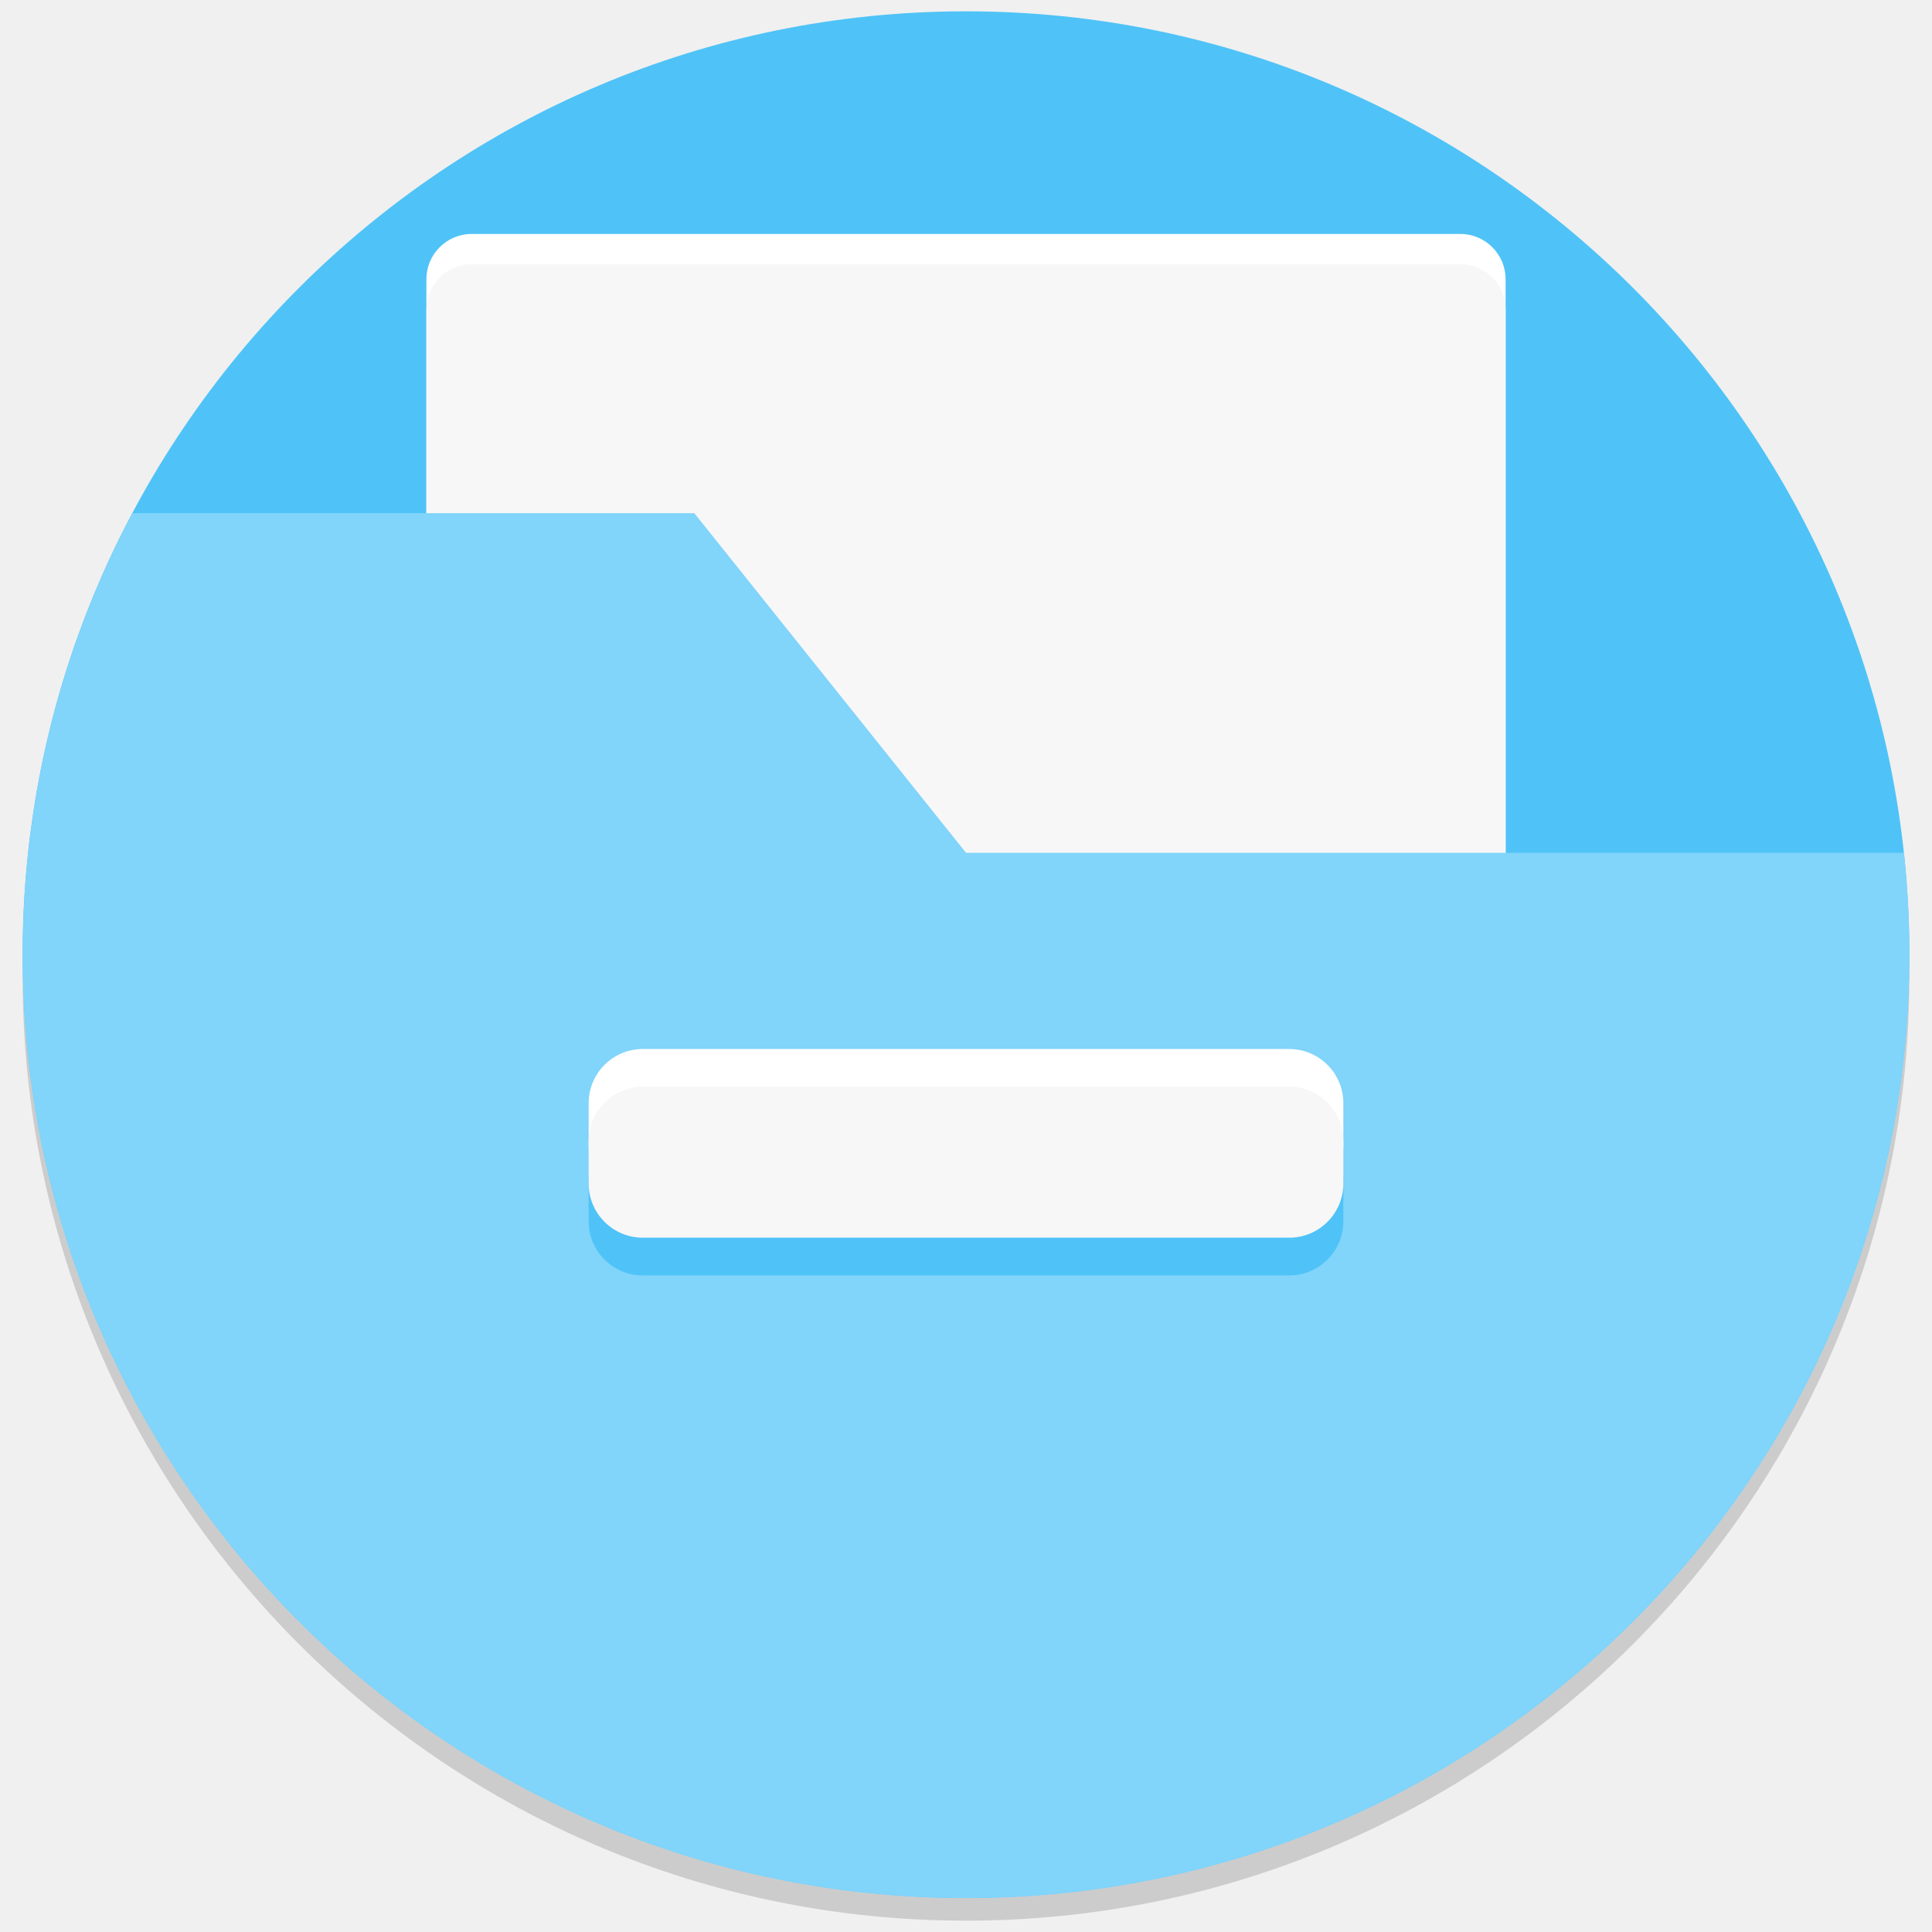
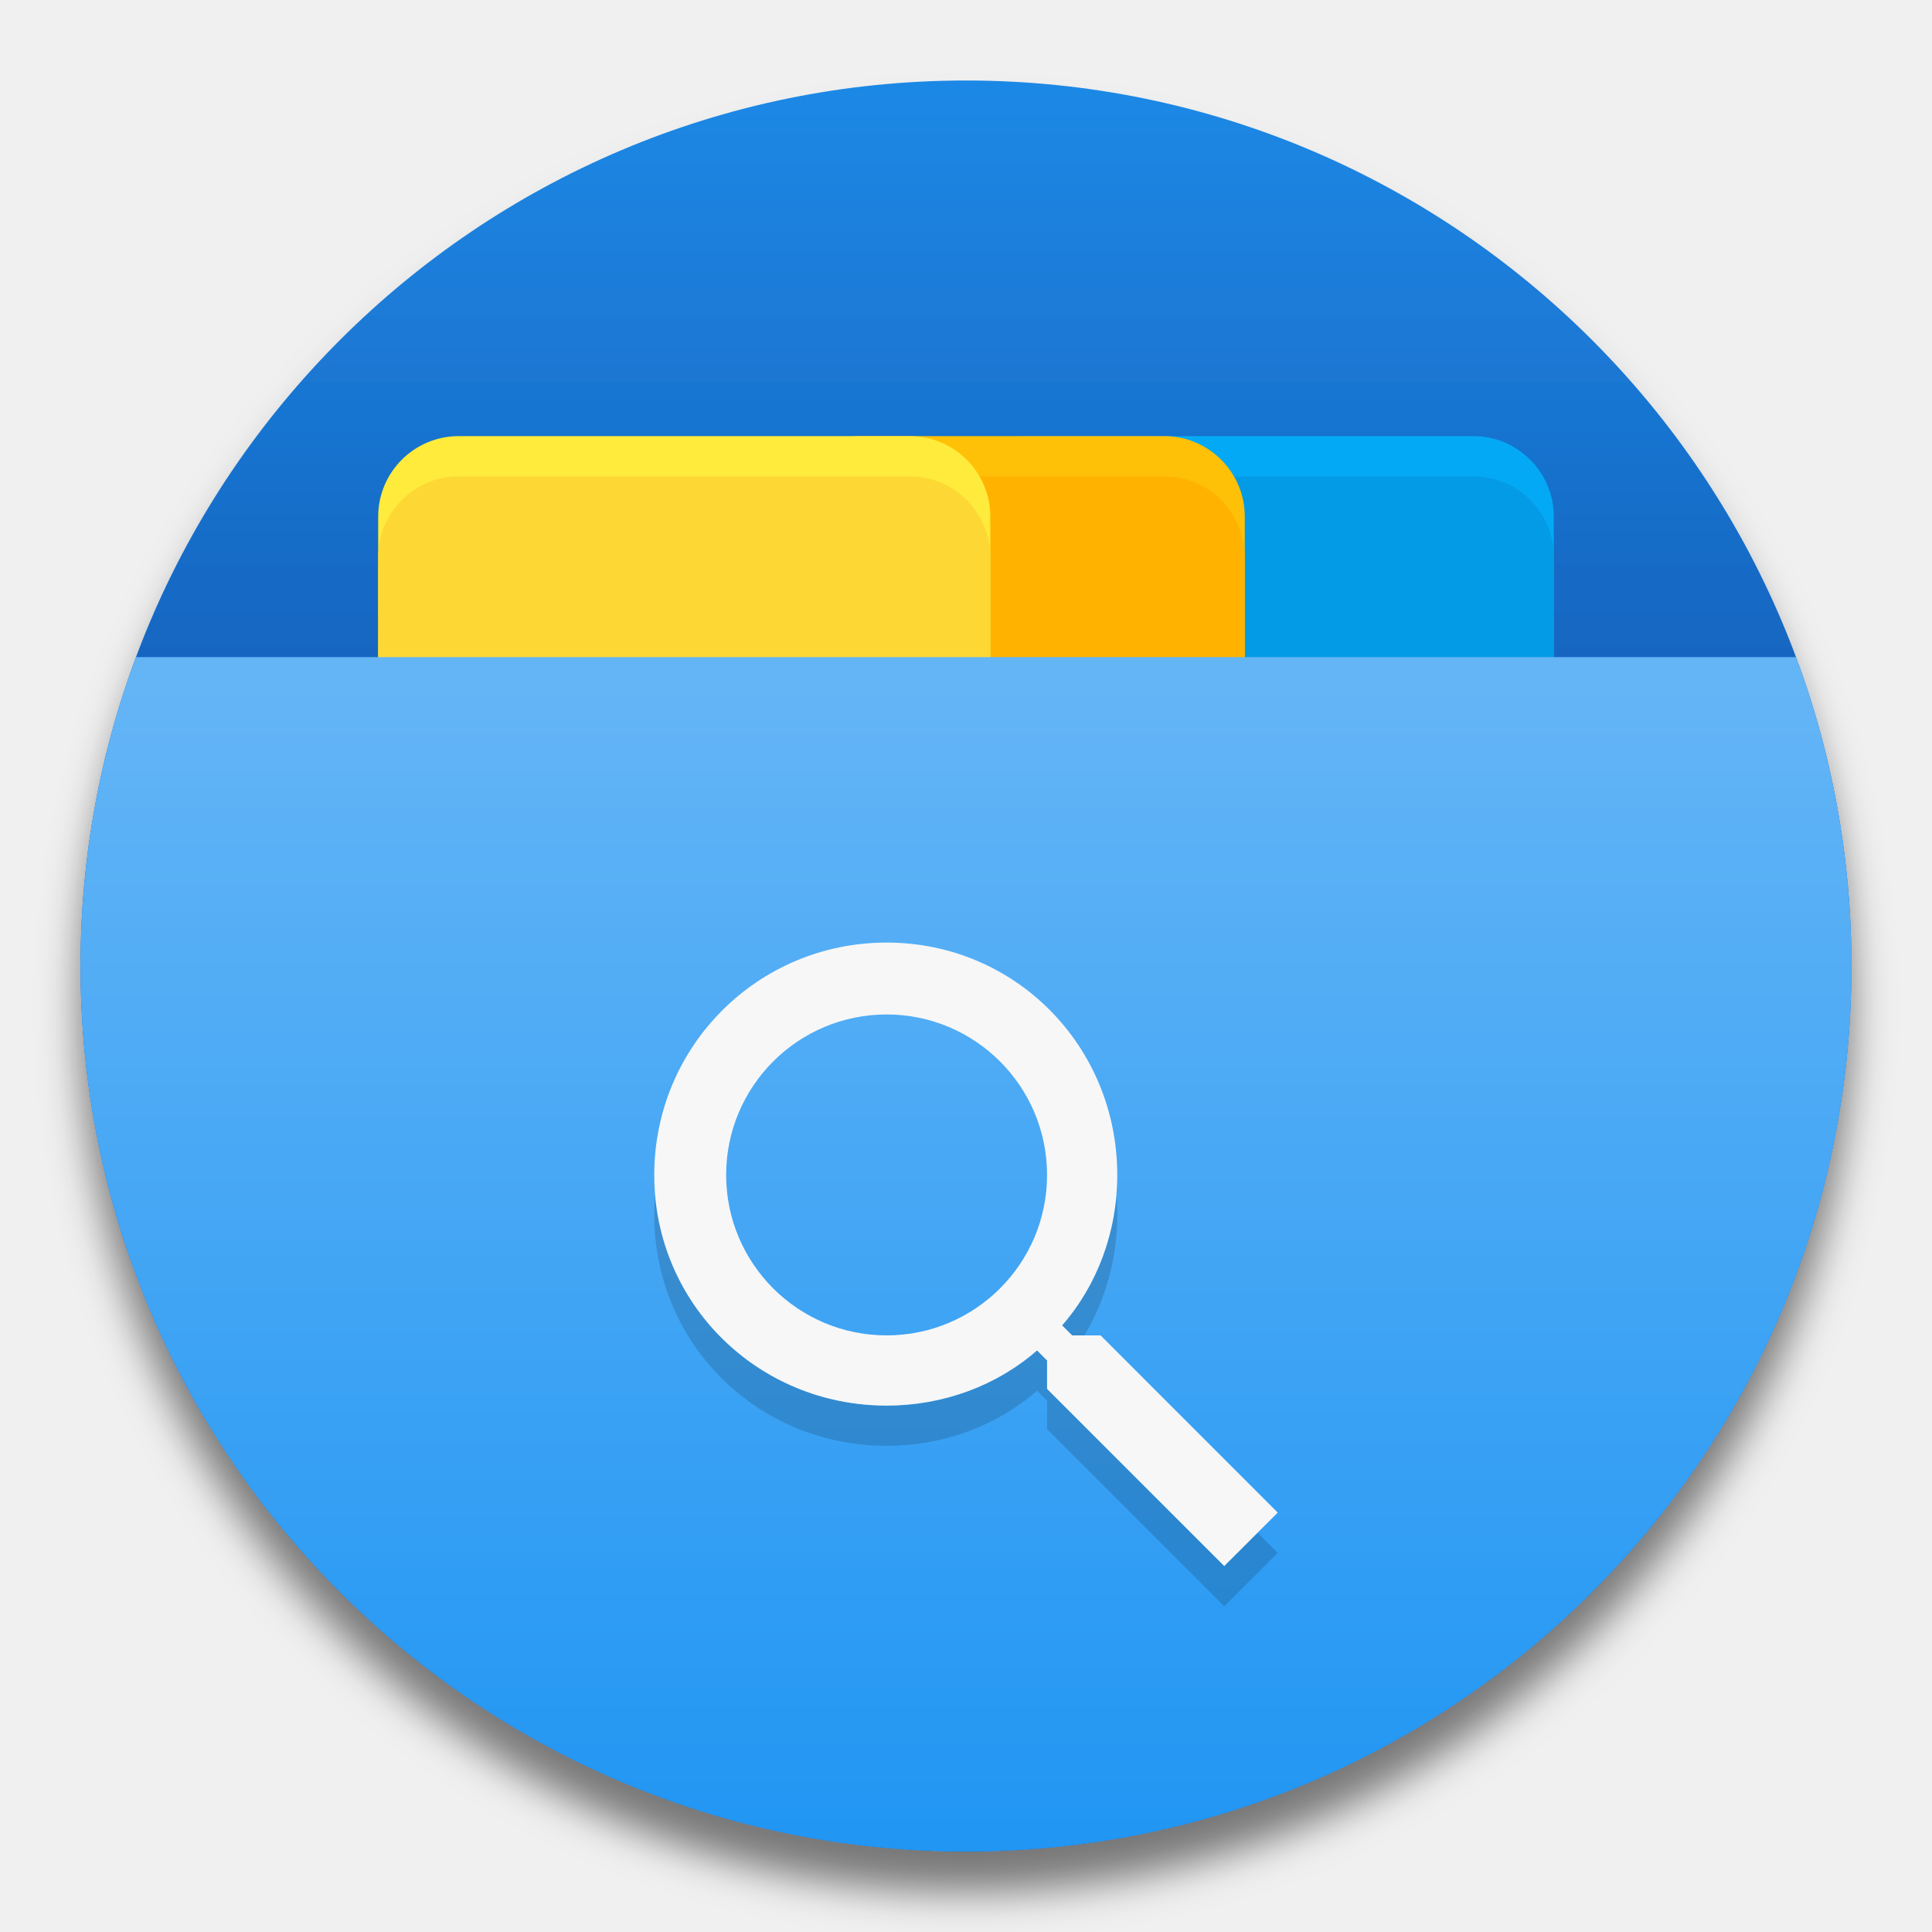
- <svg xmlns="http://www.w3.org/2000/svg" style="isolation:isolate" viewBox="0 0 256 256" width="256" height="256">
+ <svg xmlns="http://www.w3.org/2000/svg" style="isolation:isolate" viewBox="0 0 48 48" width="48" height="48">
  <defs>
-     <clipPath id="_clipPath_CaYh24SBkEKjKW4JE4eiEmI071NpEaP8">
-       <rect width="256" height="256" />
+     <clipPath id="_clipPath_0BIKZDpuZTXRi3ef0cR0nOVIUs7Ri4Yn">
+       <rect width="48" height="48" />
    </clipPath>
  </defs>
-   <g clip-path="url(#_clipPath_CaYh24SBkEKjKW4JE4eiEmI071NpEaP8)">
-     <g style="isolation:isolate" id="Icon">
-       <path d=" M 3.013 128 C 3.003 128.499 3 128.999 3 129.5 C 3 198.489 59.011 254.5 128 254.5 C 196.989 254.5 253 198.489 253 129.5 C 253 128.999 252.997 128.499 252.987 128 C 252.186 196.3 196.488 251.5 128 251.5 C 59.512 251.5 3.814 196.3 3.013 128 Z " fill="rgb(0,0,0)" fill-opacity="0.15" />
-       <path d=" M 3 126.5 C 3 57.511 59.011 1.5 128 1.5 C 196.989 1.5 253 57.511 253 126.5 C 253 195.489 196.989 251.5 128 251.5 C 59.011 251.5 3 195.489 3 126.5 Z " fill="rgb(79,195,247)" />
-       <g id="Group Folha">
-         <path d="M 62.5 31 L 193.5 31 C 196.811 31 199.5 33.689 199.5 37 L 199.5 135 C 199.5 138.311 196.811 141 193.5 141 L 62.5 141 C 59.189 141 56.5 138.311 56.5 135 L 56.5 37 C 56.5 33.689 59.189 31 62.5 31 Z" style="stroke:none;fill:#FFFFFF;stroke-miterlimit:10;" />
-         <path d=" M 199.5 41 L 199.5 135 C 199.5 138.311 196.811 141 193.5 141 L 62.5 141 C 59.189 141 56.5 138.311 56.5 135 C 56.5 135 56.5 135 56.5 135 L 56.5 41 C 56.5 37.689 59.189 35 62.5 35 L 193.5 35 C 196.811 35 199.5 37.689 199.5 41 Z " fill="rgb(247,247,247)" />
+   <g clip-path="url(#_clipPath_0BIKZDpuZTXRi3ef0cR0nOVIUs7Ri4Yn)">
+     <g style="isolation:isolate" id="Design">
+       <defs>
+         <filter id="hh5g817BWr4pIFQaL16ZW8mBN1C8PoHl" x="-200%" y="-200%" width="400%" height="400%">
+           <feOffset in="SourceAlpha" result="offOut" dx="0" dy="1" />
+           <feGaussianBlur in="offOut" result="blurOut" stdDeviation="0.5" />
+           <feComponentTransfer in="blurOut" result="opacOut">
+             <feFuncA type="table" tableValues="0 0.5" />
+           </feComponentTransfer>
+           <feBlend in="SourceGraphic" in2="opacOut" mode="normal" />
+         </filter>
+       </defs>
+       <g filter="url(#hh5g817BWr4pIFQaL16ZW8mBN1C8PoHl)">
+         <linearGradient id="_lgradient_59" x1="50%" y1="-1.3877787807814457e-14%" x2="50%" y2="33.105%">
+           <stop offset="0%" stop-opacity="1" style="stop-color:rgb(30,136,229)" />
+           <stop offset="100%" stop-opacity="1" style="stop-color:rgb(21,101,192)" />
+         </linearGradient>
+         <path d=" M 2 24 C 2 11.858 11.858 2 24 2 C 36.142 2 46 11.858 46 24 C 46 36.142 36.142 46 24 46 C 11.858 46 2 36.142 2 24 Z " fill="url(#_lgradient_59)" />
      </g>
-       <path d=" M 252.278 113 C 252.755 117.435 253 121.939 253 126.5 C 253 195.489 196.989 251.5 128 251.5 C 59.011 251.5 3 195.489 3 126.5 C 3 126.5 3 126.5 3 126.5 C 3 105.37 8.254 85.458 17.526 68 L 92 68 L 128 113 L 252.278 113 Z " fill="rgb(129,212,250)" />
      <g id="Group">
-         <path d="M 85.171 149 L 170.829 149 C 174.787 149 178 152.213 178 156.171 L 178 161.829 C 178 165.787 174.787 169 170.829 169 L 85.171 169 C 81.213 169 78 165.787 78 161.829 L 78 156.171 C 78 152.213 81.213 149 85.171 149 Z" style="stroke:none;fill:#4FC3F7;stroke-miterlimit:10;" />
-         <path d="M 85.171 139 L 170.829 139 C 174.787 139 178 142.213 178 146.171 L 178 151.829 C 178 155.787 174.787 159 170.829 159 L 85.171 159 C 81.213 159 78 155.787 78 151.829 L 78 146.171 C 78 142.213 81.213 139 85.171 139 Z" style="stroke:none;fill:#FFFFFF;stroke-miterlimit:10;" />
-         <path d="M 85.171 144 L 170.829 144 C 174.787 144 178 147.213 178 151.171 L 178 156.829 C 178 160.787 174.787 164 170.829 164 L 85.171 164 C 81.213 164 78 160.787 78 156.829 L 78 151.171 C 78 147.213 81.213 144 85.171 144 Z" style="stroke:none;fill:#F7F7F7;stroke-miterlimit:10;" />
+         <g id="Group">
+           <path d="M 25.396 10.835 L 36.604 10.835 C 37.707 10.835 38.604 11.732 38.604 12.835 L 38.604 19.455 C 38.604 20.559 37.707 21.455 36.604 21.455 L 25.396 21.455 C 24.293 21.455 23.396 20.559 23.396 19.455 L 23.396 12.835 C 23.396 11.732 24.293 10.835 25.396 10.835 Z" style="stroke:none;fill:#03A9F4;stroke-miterlimit:10;" />
+           <path d="M 25.396 11.835 L 36.604 11.835 C 37.707 11.835 38.604 12.732 38.604 13.835 L 38.604 20.455 C 38.604 21.559 37.707 22.455 36.604 22.455 L 25.396 22.455 C 24.293 22.455 23.396 21.559 23.396 20.455 L 23.396 13.835 C 23.396 12.732 24.293 11.835 25.396 11.835 Z" style="stroke:none;fill:#039BE5;stroke-miterlimit:10;" />
+         </g>
+         <g id="Group">
+           <path d="M 21.37 10.835 L 28.926 10.835 C 30.029 10.835 30.926 11.732 30.926 12.835 L 30.926 19.455 C 30.926 20.559 30.029 21.455 28.926 21.455 L 21.37 21.455 C 20.266 21.455 19.37 20.559 19.37 19.455 L 19.37 12.835 C 19.37 11.732 20.266 10.835 21.37 10.835 Z" style="stroke:none;fill:#FFC107;stroke-miterlimit:10;" />
+           <path d="M 21.37 11.835 L 28.926 11.835 C 30.029 11.835 30.926 12.732 30.926 13.835 L 30.926 20.455 C 30.926 21.559 30.029 22.455 28.926 22.455 L 21.37 22.455 C 20.266 22.455 19.37 21.559 19.37 20.455 L 19.37 13.835 C 19.37 12.732 20.266 11.835 21.37 11.835 Z" style="stroke:none;fill:#FFB300;stroke-miterlimit:10;" />
+         </g>
+         <g id="Group">
+           <path d="M 11.396 10.835 L 22.604 10.835 C 23.707 10.835 24.604 11.732 24.604 12.835 L 24.604 19.455 C 24.604 20.559 23.707 21.455 22.604 21.455 L 11.396 21.455 C 10.293 21.455 9.396 20.559 9.396 19.455 L 9.396 12.835 C 9.396 11.732 10.293 10.835 11.396 10.835 Z" style="stroke:none;fill:#FFEB3B;stroke-miterlimit:10;" />
+           <path d="M 11.396 11.835 L 22.604 11.835 C 23.707 11.835 24.604 12.732 24.604 13.835 L 24.604 20.455 C 24.604 21.559 23.707 22.455 22.604 22.455 L 11.396 22.455 C 10.293 22.455 9.396 21.559 9.396 20.455 L 9.396 13.835 C 9.396 12.732 10.293 11.835 11.396 11.835 Z" style="stroke:none;fill:#FDD835;stroke-miterlimit:10;" />
+         </g>
      </g>
+       <linearGradient id="_lgradient_60" x1="50%" y1="0%" x2="50%" y2="100%">
+         <stop offset="2.174%" stop-opacity="1" style="stop-color:rgb(100,181,246)" />
+         <stop offset="98.261%" stop-opacity="1" style="stop-color:rgb(33,150,243)" />
+       </linearGradient>
+       <path d=" M 44.623 16.327 C 45.513 18.716 46 21.302 46 24 C 46 36.141 36.142 46 24 46 C 11.858 46 2 36.141 2 24 C 2 21.302 2.487 18.716 3.377 16.327 L 44.623 16.327 Z " fill="url(#_lgradient_60)" />
+       <path d=" M 31.245 38.08 L 31.745 38.58 L 30.416 39.908 L 26.014 35.506 L 26.014 34.8 L 25.765 34.551 C 24.769 35.423 23.44 35.922 22.028 35.922 C 18.83 35.922 16.255 33.389 16.255 30.191 C 16.255 30.023 16.262 29.856 16.272 29.691 C 16.527 32.648 18.998 34.922 22.028 34.922 C 23.44 34.922 24.769 34.423 25.765 33.551 L 26.014 33.8 L 26.014 34.506 L 30.416 38.908 L 31.245 38.08 Z  M 27.743 29.719 C 27.752 29.875 27.758 30.032 27.758 30.191 C 27.758 31.273 27.466 32.305 26.937 33.177 L 26.637 33.177 L 26.388 32.929 C 27.151 32.057 27.628 30.931 27.743 29.719 Z " fill-rule="evenodd" fill="rgb(0,0,0)" fill-opacity="0.15" />
+       <path d=" M 22.028 33.177 C 24.228 33.177 26.014 31.392 26.014 29.191 C 26.014 26.99 24.228 25.204 22.028 25.204 C 19.827 25.204 18.041 26.99 18.041 29.191 C 18.041 31.392 19.827 33.177 22.028 33.177 Z  M 27.343 33.177 L 31.745 37.58 L 30.416 38.908 L 26.014 34.506 L 26.014 33.8 L 25.765 33.551 C 24.769 34.423 23.44 34.922 22.028 34.922 C 18.83 34.922 16.255 32.389 16.255 29.191 C 16.255 25.993 18.829 23.418 22.028 23.418 C 25.226 23.418 27.758 25.993 27.758 29.191 C 27.758 30.603 27.26 31.932 26.388 32.929 L 26.637 33.177 L 27.343 33.177 Z " fill="rgb(247,247,247)" />
    </g>
  </g>
</svg>
